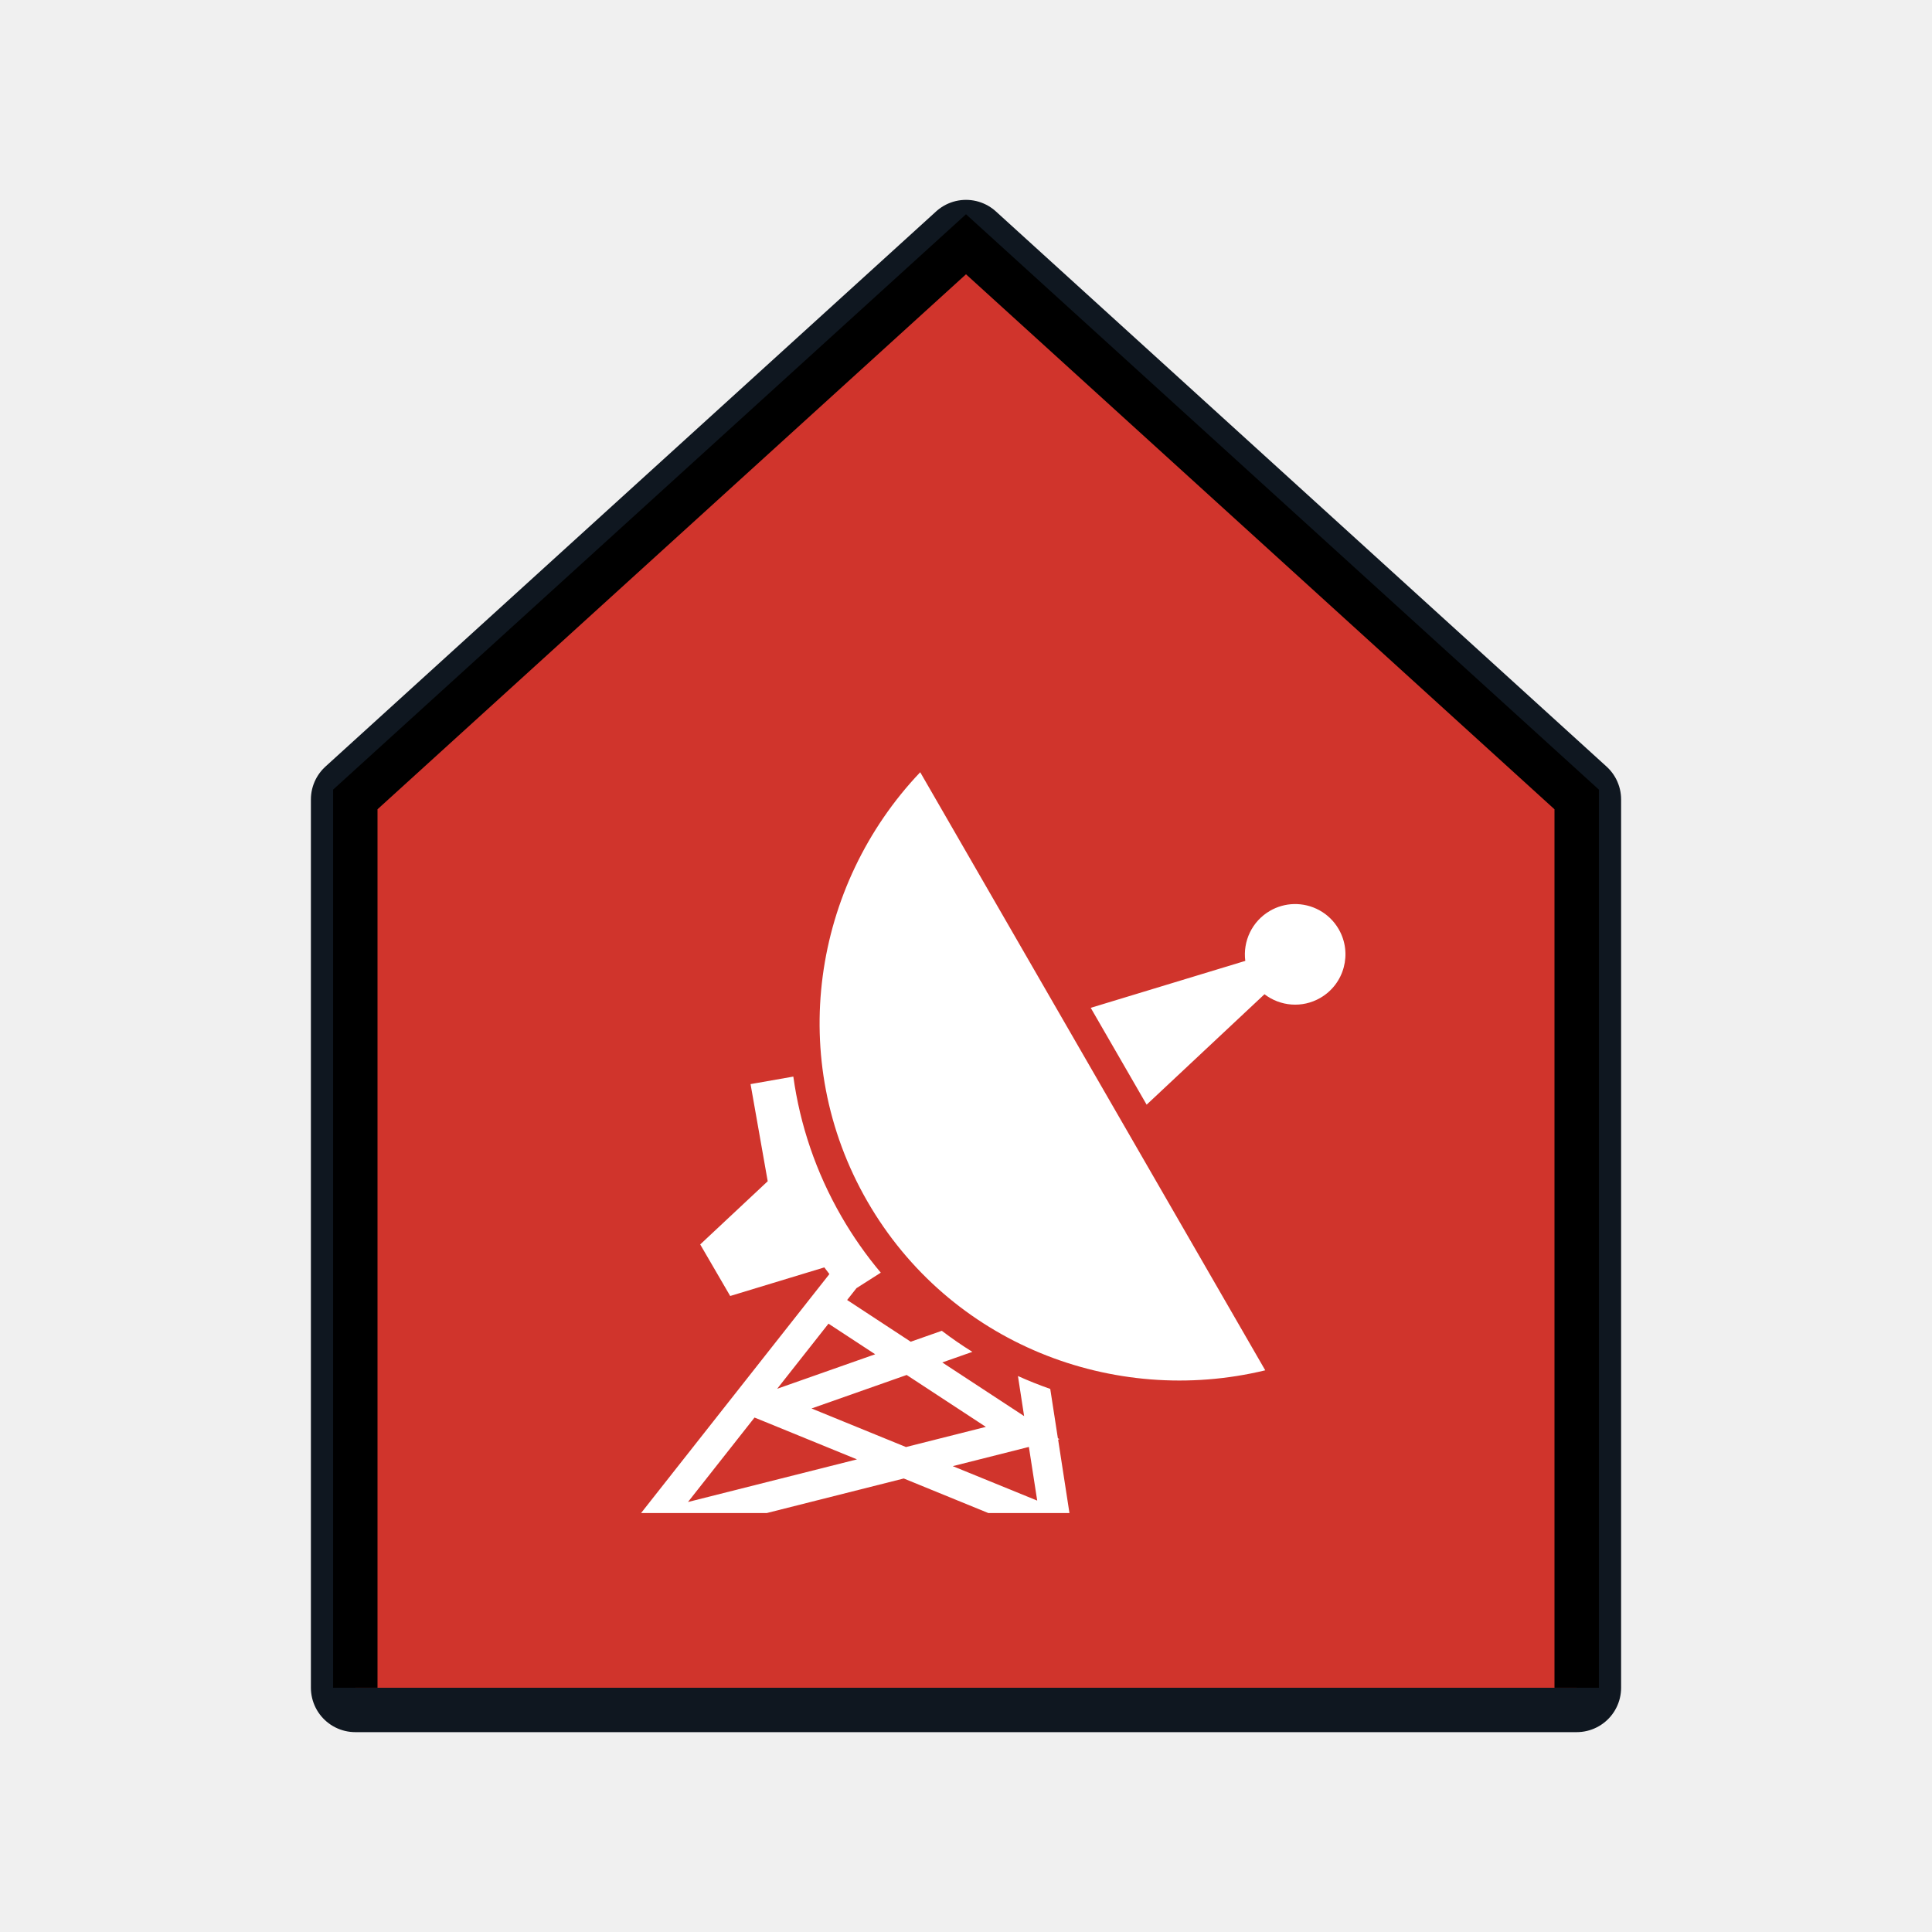
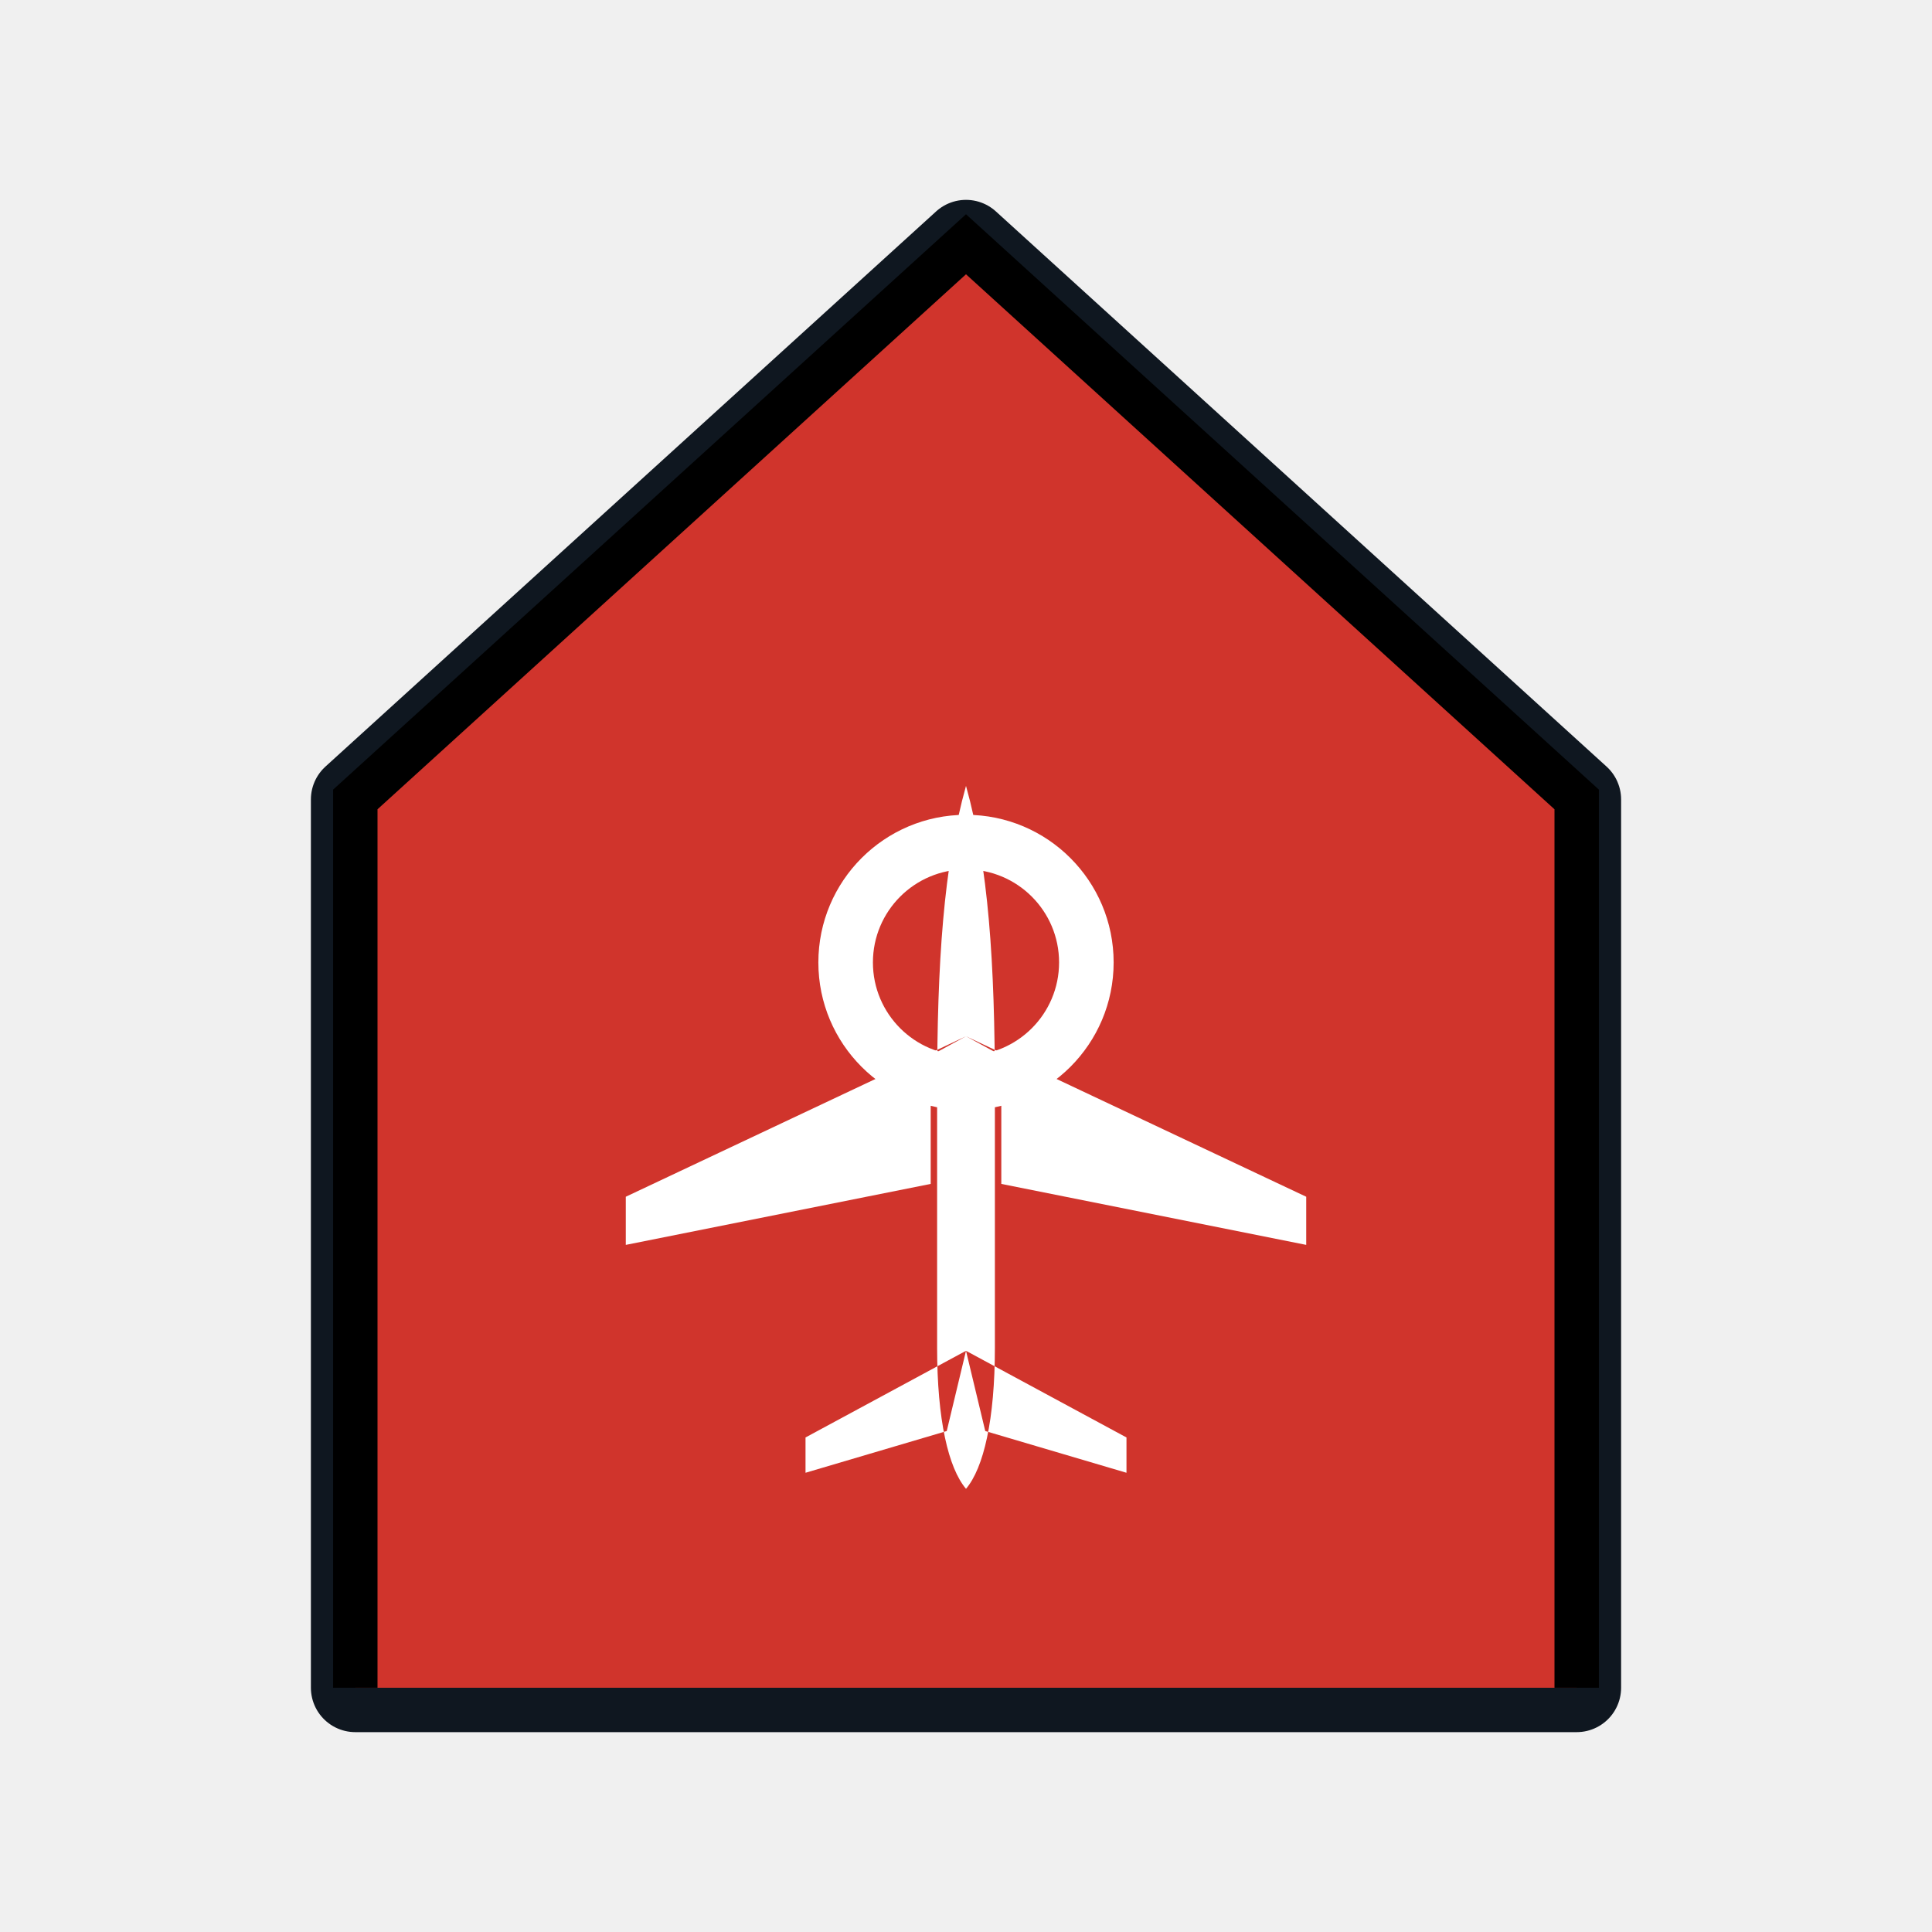
<svg xmlns="http://www.w3.org/2000/svg" version="1.2" baseProfile="tiny" viewBox="13 -2 174 174">
  <path d="M 45,150 L45,70 100,20 155,70 155,150 Z" stroke-width="8" stroke-linecap="round" stroke-linejoin="round" stroke="#0f1720" fill="none" />
  <path d="M 45,150 L45,70 100,20 155,70 155,150" stroke-width="4" stroke="black" fill="#d0342c" fill-opacity="1" />
  <g transform="translate(63.000,63.000) scale(0.144531)" fill="#ffffff" color="#ffffff" stroke="none">
-     <path fill="#ffffff" d="M227.47 31.47c-67.048 70.547-83.972 178.936-32.907 267.467c51.07 88.544 153.333 128.083 247.906 105.22l-215-372.688zm232.81 82.155a31.1 31.1 0 0 0-14.81 4.188c-11.303 6.53-17.02 19.035-15.44 31.218l-96.31 29.25l34.842 60.345L442 169.812c9.755 7.504 23.456 8.826 34.78 2.282c14.992-8.663 20.117-27.822 11.47-42.813c-5.945-10.305-16.856-15.948-27.97-15.655zm-311.874 107.5l-26.656 4.688l10.688 60.53l-42.063 39.376l18.688 32.124l58.656-17.813l3.155 4.158L53.53 493.094h78.345l85.344-21.53l52.686 21.53h50.563l-7.064-45.78l.813-.22l-.97-.625l-4.75-30.72c-6.82-2.366-13.532-5.066-20.125-8.03l3.844 24.967l-51-33.437l18.75-6.594a241 241 0 0 1-19.033-13.125l-19.375 6.814l-39.625-26l5.813-7.375l15.156-9.658a242.3 242.3 0 0 1-24.53-35.03c-16-27.74-25.828-57.3-29.97-87.157zm21.906 153.97l29.094 19.06l-61.062 21.5l31.97-40.56zm48.72 31.967l49.343 32.344l-49.78 12.563l-58.845-24.033l59.28-20.875zm-94.813 26.532l5.718 2.312l58.125 23.75L82.75 486.22l41.47-52.626zm170.968 18.312l5.187 33.438l-52.625-21.47l45.813-11.562z" />
+     <path fill-rule="evenodd" d="M256 40 C270 90 274 150 274 230 L274 390 C274 435 267 465 256 478 C245 465 238 435 238 390 L238 230 C238 150 242 90 256 40 Z M256 196 L468 296 L468 326 L278 288 L278 208 Z M256 196 L44 296 L44 326 L234 288 L234 208 Z M256 392 L356 446 L356 468 L268 442 Z M256 392 L156 446 L156 468 L244 442 Z" />
+     <path fill-rule="evenodd" d="M256 150 m-92 0 a92 92 0 1 0 184 0 a92 92 0 1 0 -184 0 M256 150 m-58 0 a58 58 0 1 0 116 0 a58 58 0 1 0 -116 0" />
  </g>
</svg>
